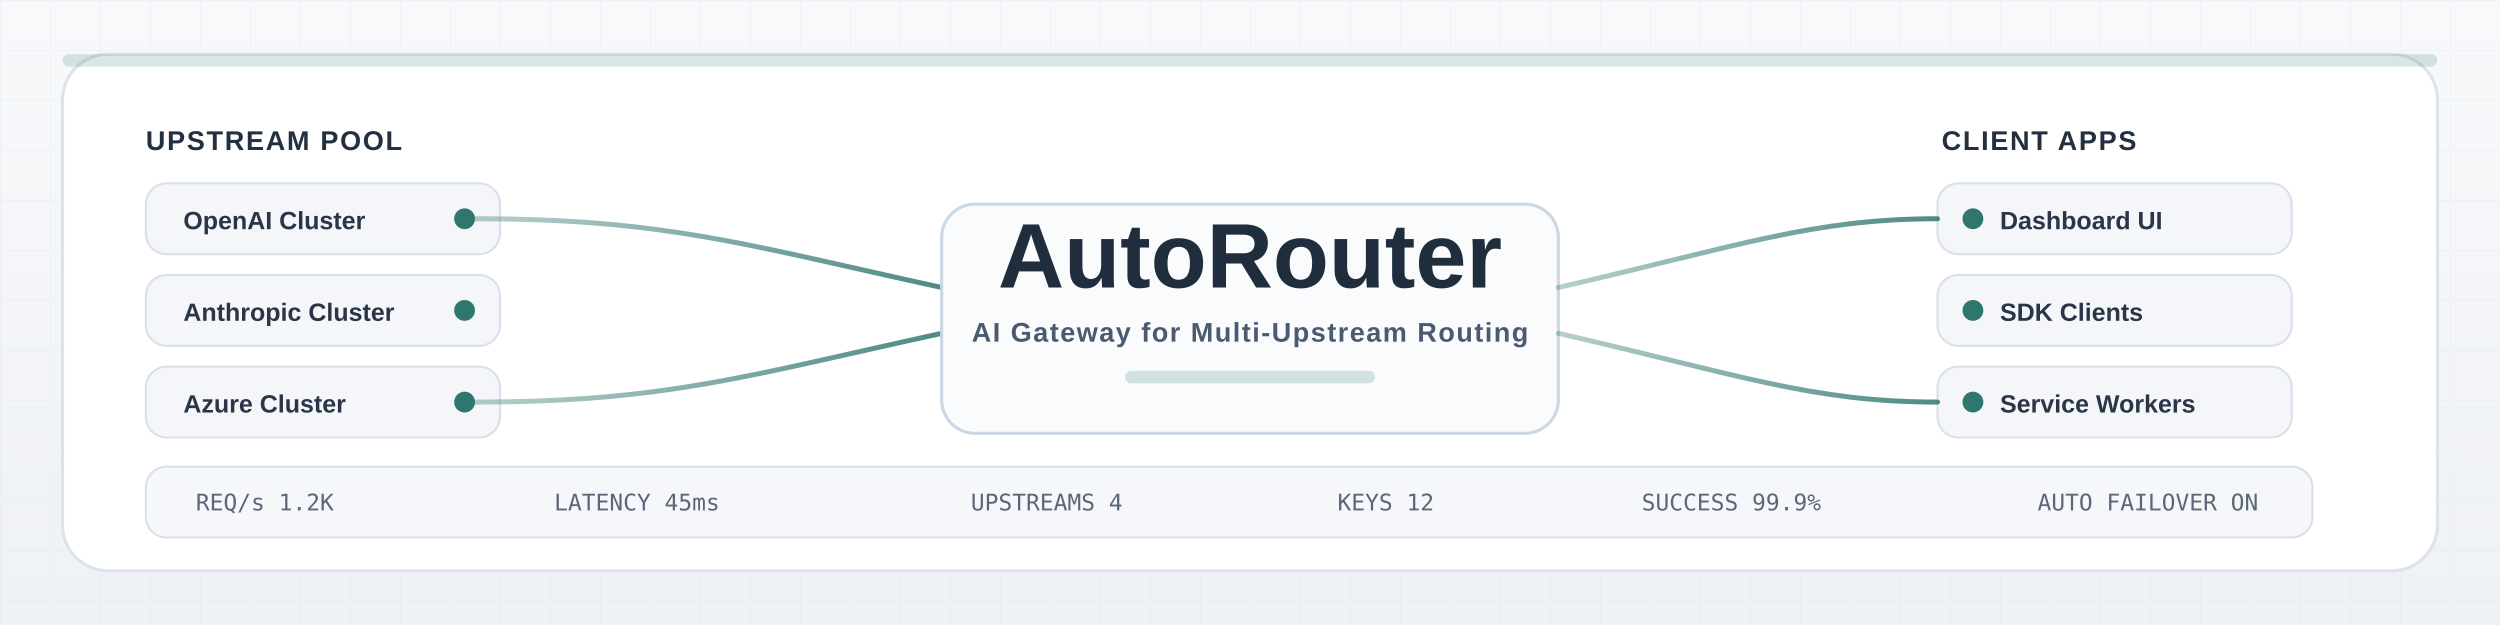
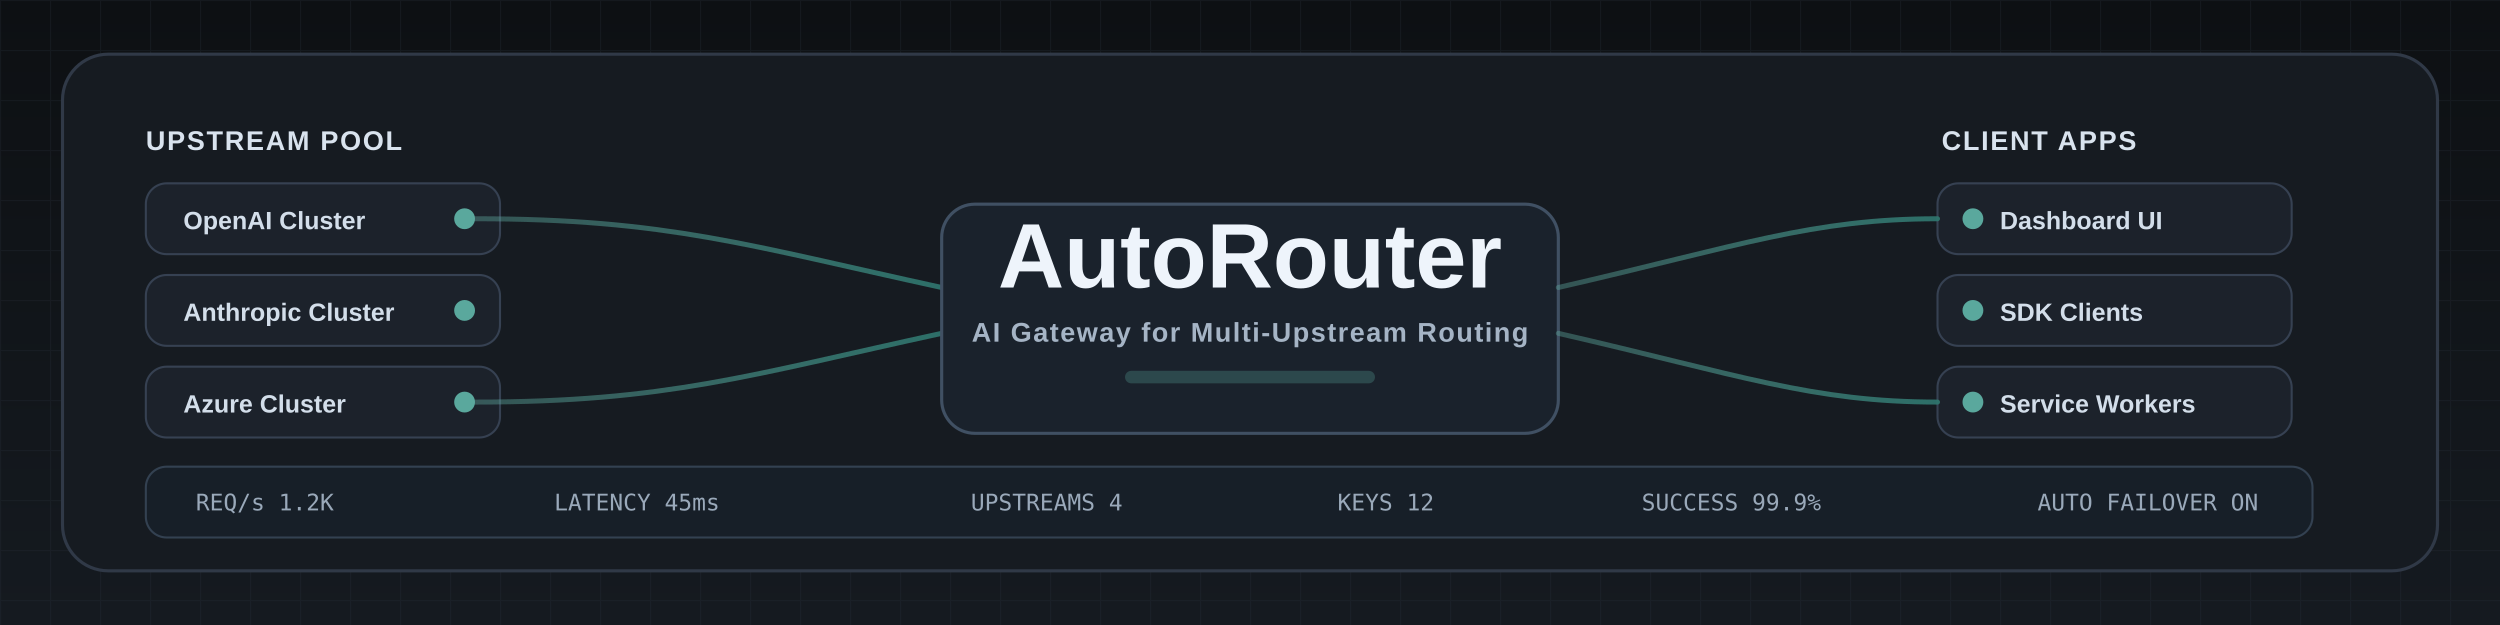
<svg xmlns="http://www.w3.org/2000/svg" viewBox="0 0 1200 300" role="img" aria-labelledby="title desc">
  <defs>
    <linearGradient id="bg" x1="0" y1="0" x2="0" y2="1">
-       <stop offset="0%" stop-color="#f8f9fb" />
-       <stop offset="100%" stop-color="#eef1f5" />
+       <stop offset="0%" stop-color="#0d1013" />
+       <stop offset="100%" stop-color="#151a20" />
    </linearGradient>
    <pattern id="grid" width="24" height="24" patternUnits="userSpaceOnUse">
-       <path d="M 24 0 L 0 0 0 24" fill="none" stroke="#d9dee6" stroke-width="1" opacity="0.55" />
+       <path d="M 24 0 L 0 0 0 24" fill="none" stroke="#2a323d" stroke-width="1" opacity="0.52" />
    </pattern>
    <linearGradient id="accentLine" x1="0" y1="0" x2="1" y2="0">
-       <stop offset="0%" stop-color="#2f766e" stop-opacity="0.35" />
-       <stop offset="100%" stop-color="#2f766e" stop-opacity="0.85" />
+       <stop offset="0%" stop-color="#5ea89e" stop-opacity="0.4" />
+       <stop offset="100%" stop-color="#2f766e" stop-opacity="0.92" />
    </linearGradient>
  </defs>
  <rect width="1200" height="300" fill="url(#bg)" />
-   <rect width="1200" height="300" fill="url(#grid)" opacity="0.45" />
+   <rect width="1200" height="300" fill="url(#grid)" opacity="0.5" />
  <g>
-     <rect x="30" y="26" width="1140" height="248" rx="22" fill="#ffffff" stroke="#dce3ec" stroke-width="1.5" />
-     <rect x="30" y="26" width="1140" height="6" rx="3" fill="#2f766e" opacity="0.18" />
+     <rect x="30" y="26" width="1140" height="248" rx="22" fill="#161b21" stroke="#303947" stroke-width="1.5" />
  </g>
-   <g font-family="'Segoe UI', 'SF Pro Display', Arial, sans-serif" fill="#223042">
+   <g font-family="'Segoe UI', 'SF Pro Display', Arial, sans-serif" fill="#d9e3ee">
    <text x="70" y="72" font-size="13" font-weight="600" letter-spacing="0.8">UPSTREAM POOL</text>
    <text x="932" y="72" font-size="13" font-weight="600" letter-spacing="0.8">CLIENT APPS</text>
  </g>
-   <g font-family="'Segoe UI', 'SF Pro Display', Arial, sans-serif" font-size="12" font-weight="600" fill="#2a3647">
-     <rect x="70" y="88" width="170" height="34" rx="10" fill="#f4f6f9" stroke="#d8e0ea" />
+   <g font-family="'Segoe UI', 'SF Pro Display', Arial, sans-serif" font-size="12" font-weight="600" fill="#d3deea">
+     <rect x="70" y="88" width="170" height="34" rx="10" fill="#1c222b" stroke="#364152" />
    <text x="88" y="110">OpenAI Cluster</text>
-     <circle cx="223" cy="105" r="5" fill="#2f766e" />
-     <rect x="70" y="132" width="170" height="34" rx="10" fill="#f4f6f9" stroke="#d8e0ea" />
+     <circle cx="223" cy="105" r="5" fill="#5aa89d" />
+     <rect x="70" y="132" width="170" height="34" rx="10" fill="#1c222b" stroke="#364152" />
    <text x="88" y="154">Anthropic Cluster</text>
-     <circle cx="223" cy="149" r="5" fill="#2f766e" />
-     <rect x="70" y="176" width="170" height="34" rx="10" fill="#f4f6f9" stroke="#d8e0ea" />
+     <circle cx="223" cy="149" r="5" fill="#5aa89d" />
+     <rect x="70" y="176" width="170" height="34" rx="10" fill="#1c222b" stroke="#364152" />
    <text x="88" y="198">Azure Cluster</text>
-     <circle cx="223" cy="193" r="5" fill="#2f766e" />
+     <circle cx="223" cy="193" r="5" fill="#5aa89d" />
  </g>
  <g>
    <path d="M 228 105 C 320 105, 360 118, 452 138" fill="none" stroke="url(#accentLine)" stroke-width="2.4" stroke-linecap="round" />
    <path d="M 228 149 C 320 149, 360 149, 452 149" fill="none" stroke="url(#accentLine)" stroke-width="2.4" stroke-linecap="round" />
    <path d="M 228 193 C 320 193, 360 180, 452 160" fill="none" stroke="url(#accentLine)" stroke-width="2.4" stroke-linecap="round" />
  </g>
  <g>
-     <rect x="452" y="98" width="296" height="110" rx="16" fill="#f9fbfc" stroke="#ccd7e4" stroke-width="1.5" />
-     <text x="600" y="138" text-anchor="middle" font-family="'Segoe UI', 'SF Pro Display', Arial, sans-serif" font-size="44" font-weight="700" fill="#1f2d3d">AutoRouter</text>
-     <text x="600" y="164" text-anchor="middle" font-family="'Segoe UI', 'SF Pro Display', Arial, sans-serif" font-size="13" font-weight="600" letter-spacing="0.7" fill="#4a5a70">AI Gateway for Multi-Upstream Routing</text>
-     <rect x="540" y="178" width="120" height="6" rx="3" fill="#2f766e" opacity="0.2" />
+     <rect x="452" y="98" width="296" height="110" rx="16" fill="#1a222c" stroke="#405063" stroke-width="1.5" />
+     <text x="600" y="138" text-anchor="middle" font-family="'Segoe UI', 'SF Pro Display', Arial, sans-serif" font-size="44" font-weight="700" fill="#eef4fb">AutoRouter</text>
+     <text x="600" y="164" text-anchor="middle" font-family="'Segoe UI', 'SF Pro Display', Arial, sans-serif" font-size="13" font-weight="600" letter-spacing="0.7" fill="#a5b4c5">AI Gateway for Multi-Upstream Routing</text>
+     <rect x="540" y="178" width="120" height="6" rx="3" fill="#5aa89d" opacity="0.28" />
  </g>
-   <g font-family="'Segoe UI', 'SF Pro Display', Arial, sans-serif" font-size="12" font-weight="600" fill="#2a3647">
-     <rect x="930" y="88" width="170" height="34" rx="10" fill="#f4f6f9" stroke="#d8e0ea" />
-     <circle cx="947" cy="105" r="5" fill="#2f766e" />
+   <g font-family="'Segoe UI', 'SF Pro Display', Arial, sans-serif" font-size="12" font-weight="600" fill="#d3deea">
+     <rect x="930" y="88" width="170" height="34" rx="10" fill="#1c222b" stroke="#364152" />
+     <circle cx="947" cy="105" r="5" fill="#5aa89d" />
    <text x="960" y="110">Dashboard UI</text>
-     <rect x="930" y="132" width="170" height="34" rx="10" fill="#f4f6f9" stroke="#d8e0ea" />
-     <circle cx="947" cy="149" r="5" fill="#2f766e" />
+     <rect x="930" y="132" width="170" height="34" rx="10" fill="#1c222b" stroke="#364152" />
+     <circle cx="947" cy="149" r="5" fill="#5aa89d" />
    <text x="960" y="154">SDK Clients</text>
-     <rect x="930" y="176" width="170" height="34" rx="10" fill="#f4f6f9" stroke="#d8e0ea" />
-     <circle cx="947" cy="193" r="5" fill="#2f766e" />
+     <rect x="930" y="176" width="170" height="34" rx="10" fill="#1c222b" stroke="#364152" />
+     <circle cx="947" cy="193" r="5" fill="#5aa89d" />
    <text x="960" y="198">Service Workers</text>
  </g>
  <g>
    <path d="M 748 138 C 835 118, 870 105, 930 105" fill="none" stroke="url(#accentLine)" stroke-width="2.4" stroke-linecap="round" />
    <path d="M 748 149 C 835 149, 870 149, 930 149" fill="none" stroke="url(#accentLine)" stroke-width="2.4" stroke-linecap="round" />
    <path d="M 748 160 C 835 180, 870 193, 930 193" fill="none" stroke="url(#accentLine)" stroke-width="2.4" stroke-linecap="round" />
  </g>
-   <g font-family="'JetBrains Mono', 'Consolas', monospace" font-size="11" fill="#5b6678">
-     <rect x="70" y="224" width="1040" height="34" rx="10" fill="#f5f7fa" stroke="#d9e0ea" />
+   <g font-family="'JetBrains Mono', 'Consolas', monospace" font-size="11" fill="#9aa9ba">
+     <rect x="70" y="224" width="1040" height="34" rx="10" fill="#171f28" stroke="#334151" />
    <text x="94" y="245">REQ/s 1.2K</text>
    <text x="266" y="245">LATENCY 45ms</text>
    <text x="466" y="245">UPSTREAMS 4</text>
    <text x="642" y="245">KEYS 12</text>
    <text x="788" y="245">SUCCESS 99.9%</text>
    <text x="978" y="245">AUTO FAILOVER ON</text>
  </g>
</svg>
